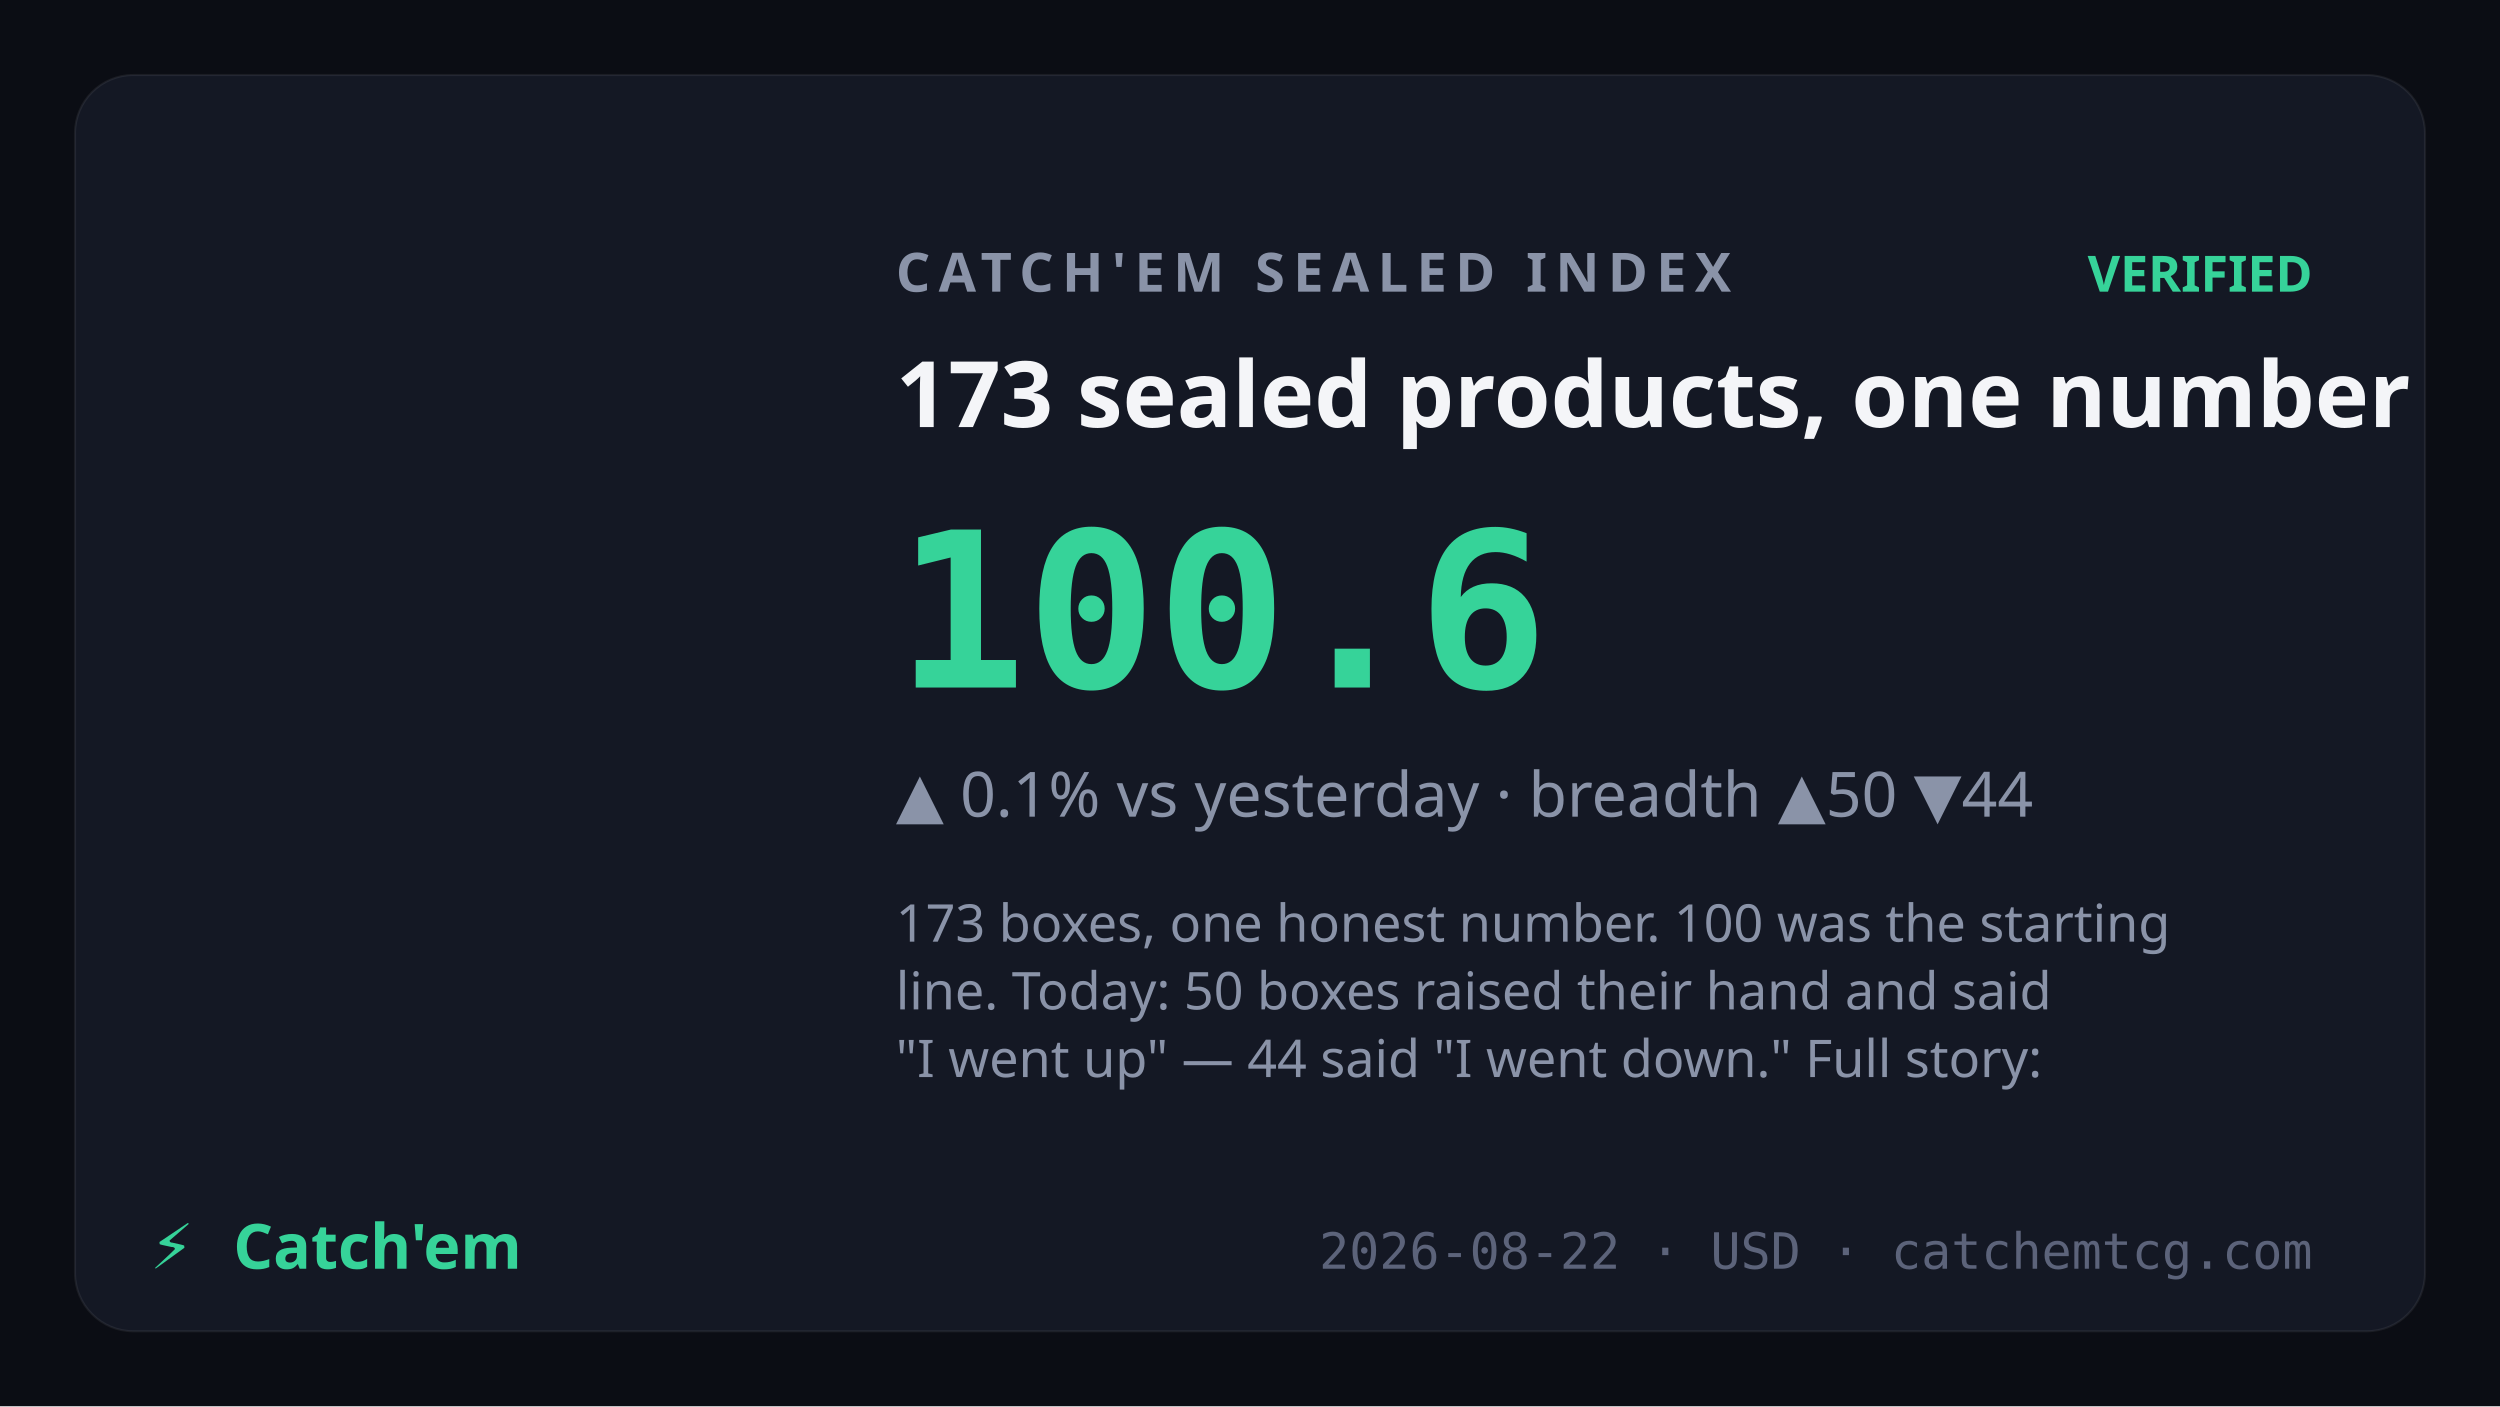
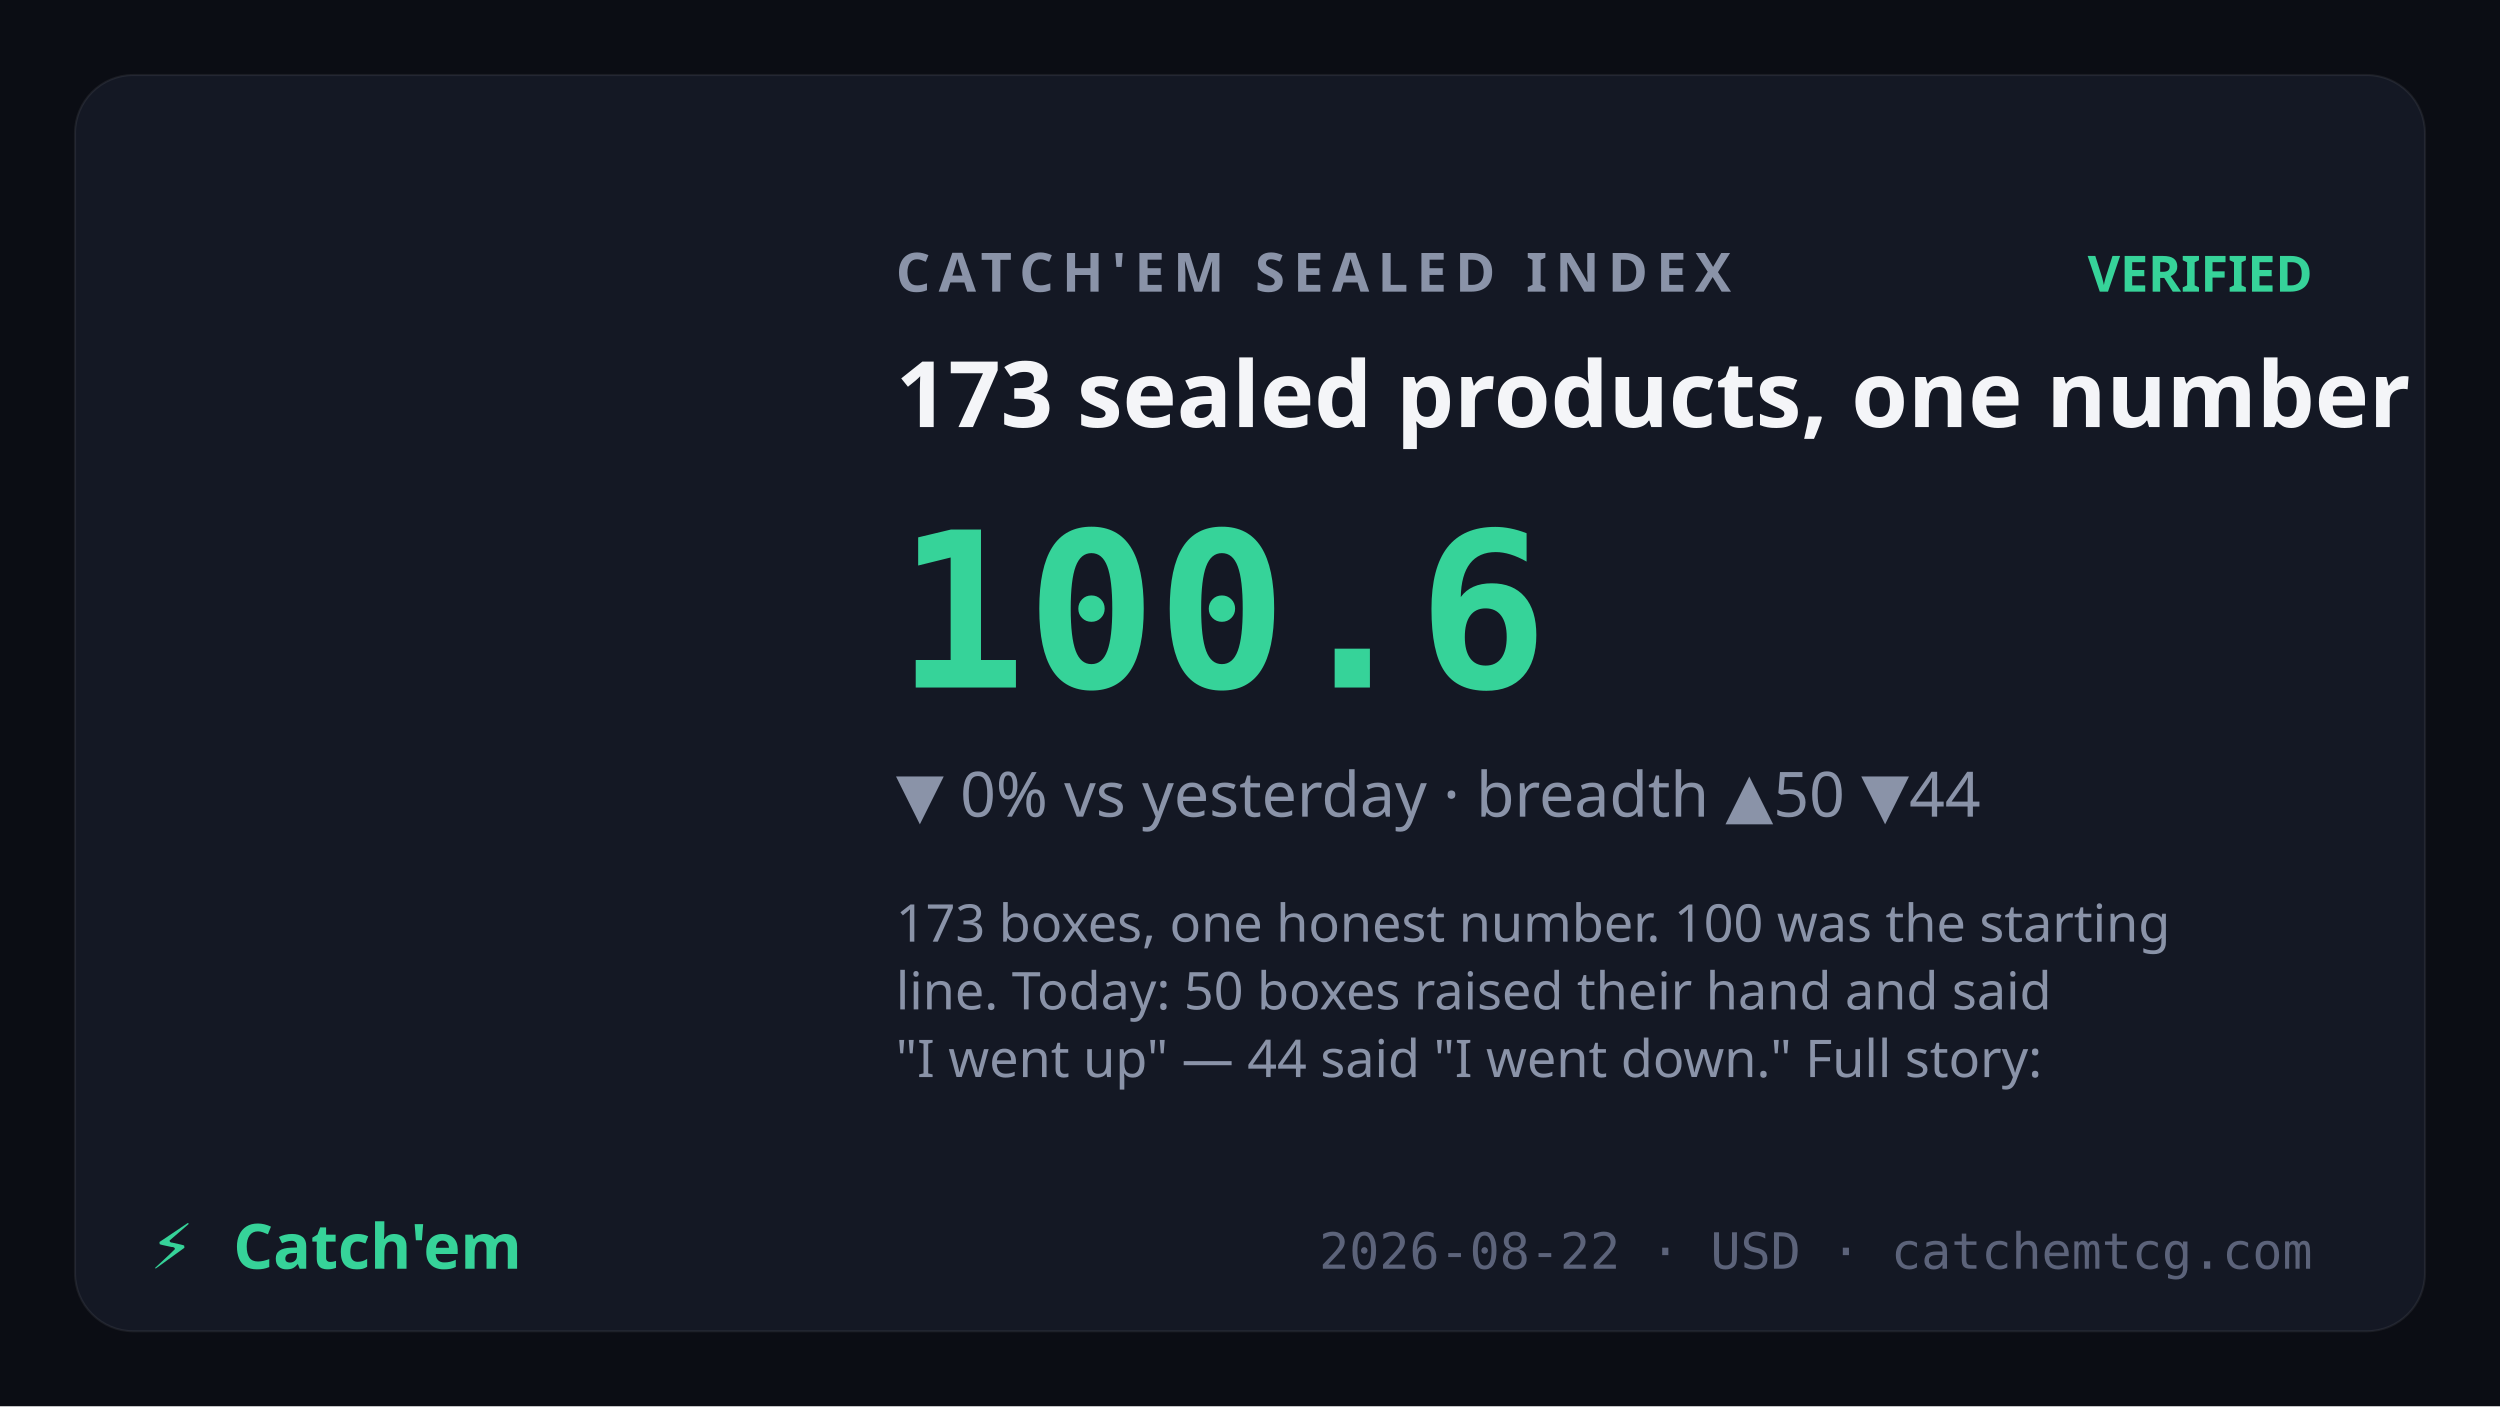
<svg xmlns="http://www.w3.org/2000/svg" viewBox="0 0 1200 675" font-family="Sora,system-ui,sans-serif">
  <rect width="1200" height="675" fill="#0b0d14" />
  <rect x="36" y="36" width="1128" height="603" rx="28" fill="#141824" stroke="rgba(255,255,255,0.07)" />
  <text x="430" y="140" fill="#8a93a8" font-size="26" letter-spacing="4" font-weight="600">CATCH'EM SEALED INDEX</text>
  <text x="1110" y="140" text-anchor="end" fill="#36d399" font-size="24" font-weight="700">VERIFIED</text>
  <text x="430" y="205" fill="#f4f5f8" font-size="44" font-weight="700">173 sealed products, one number</text>
  <text x="430" y="330" fill="#36d399" font-size="104" font-weight="800" font-family="JetBrains Mono,monospace">100.6</text>
-   <text x="430" y="392" fill="#8a93a8" font-size="30">▲ 0.1% vs yesterday · breadth ▲50 ▼44</text>
+   <text x="430" y="392" fill="#8a93a8" font-size="30">▼ 0% vs yesterday · breadth ▲50 ▼44</text>
  <text x="430" y="452" fill="#8a93a8" font-size="25" font-weight="400">
    <tspan x="430" dy="0">173 boxes, one honest number. 100 was the starting</tspan>
    <tspan x="430" dy="32.5">line. Today: 50 boxes raised their hand and said</tspan>
    <tspan x="430" dy="32.5">"I went up" — 44 said "I went down." Full story:</tspan>
  </text>
  <text x="72" y="609" fill="#36d399" font-size="30" font-weight="800">⚡</text>
  <text x="112" y="609" fill="#36d399" font-size="30" font-weight="800" font-family="Syne,Sora,sans-serif">Catch'em</text>
  <text x="1110" y="609" text-anchor="end" fill="#5c637a" font-size="24" font-family="JetBrains Mono,monospace">2026-08-22 · USD · catchemtcg.com</text>
</svg>
